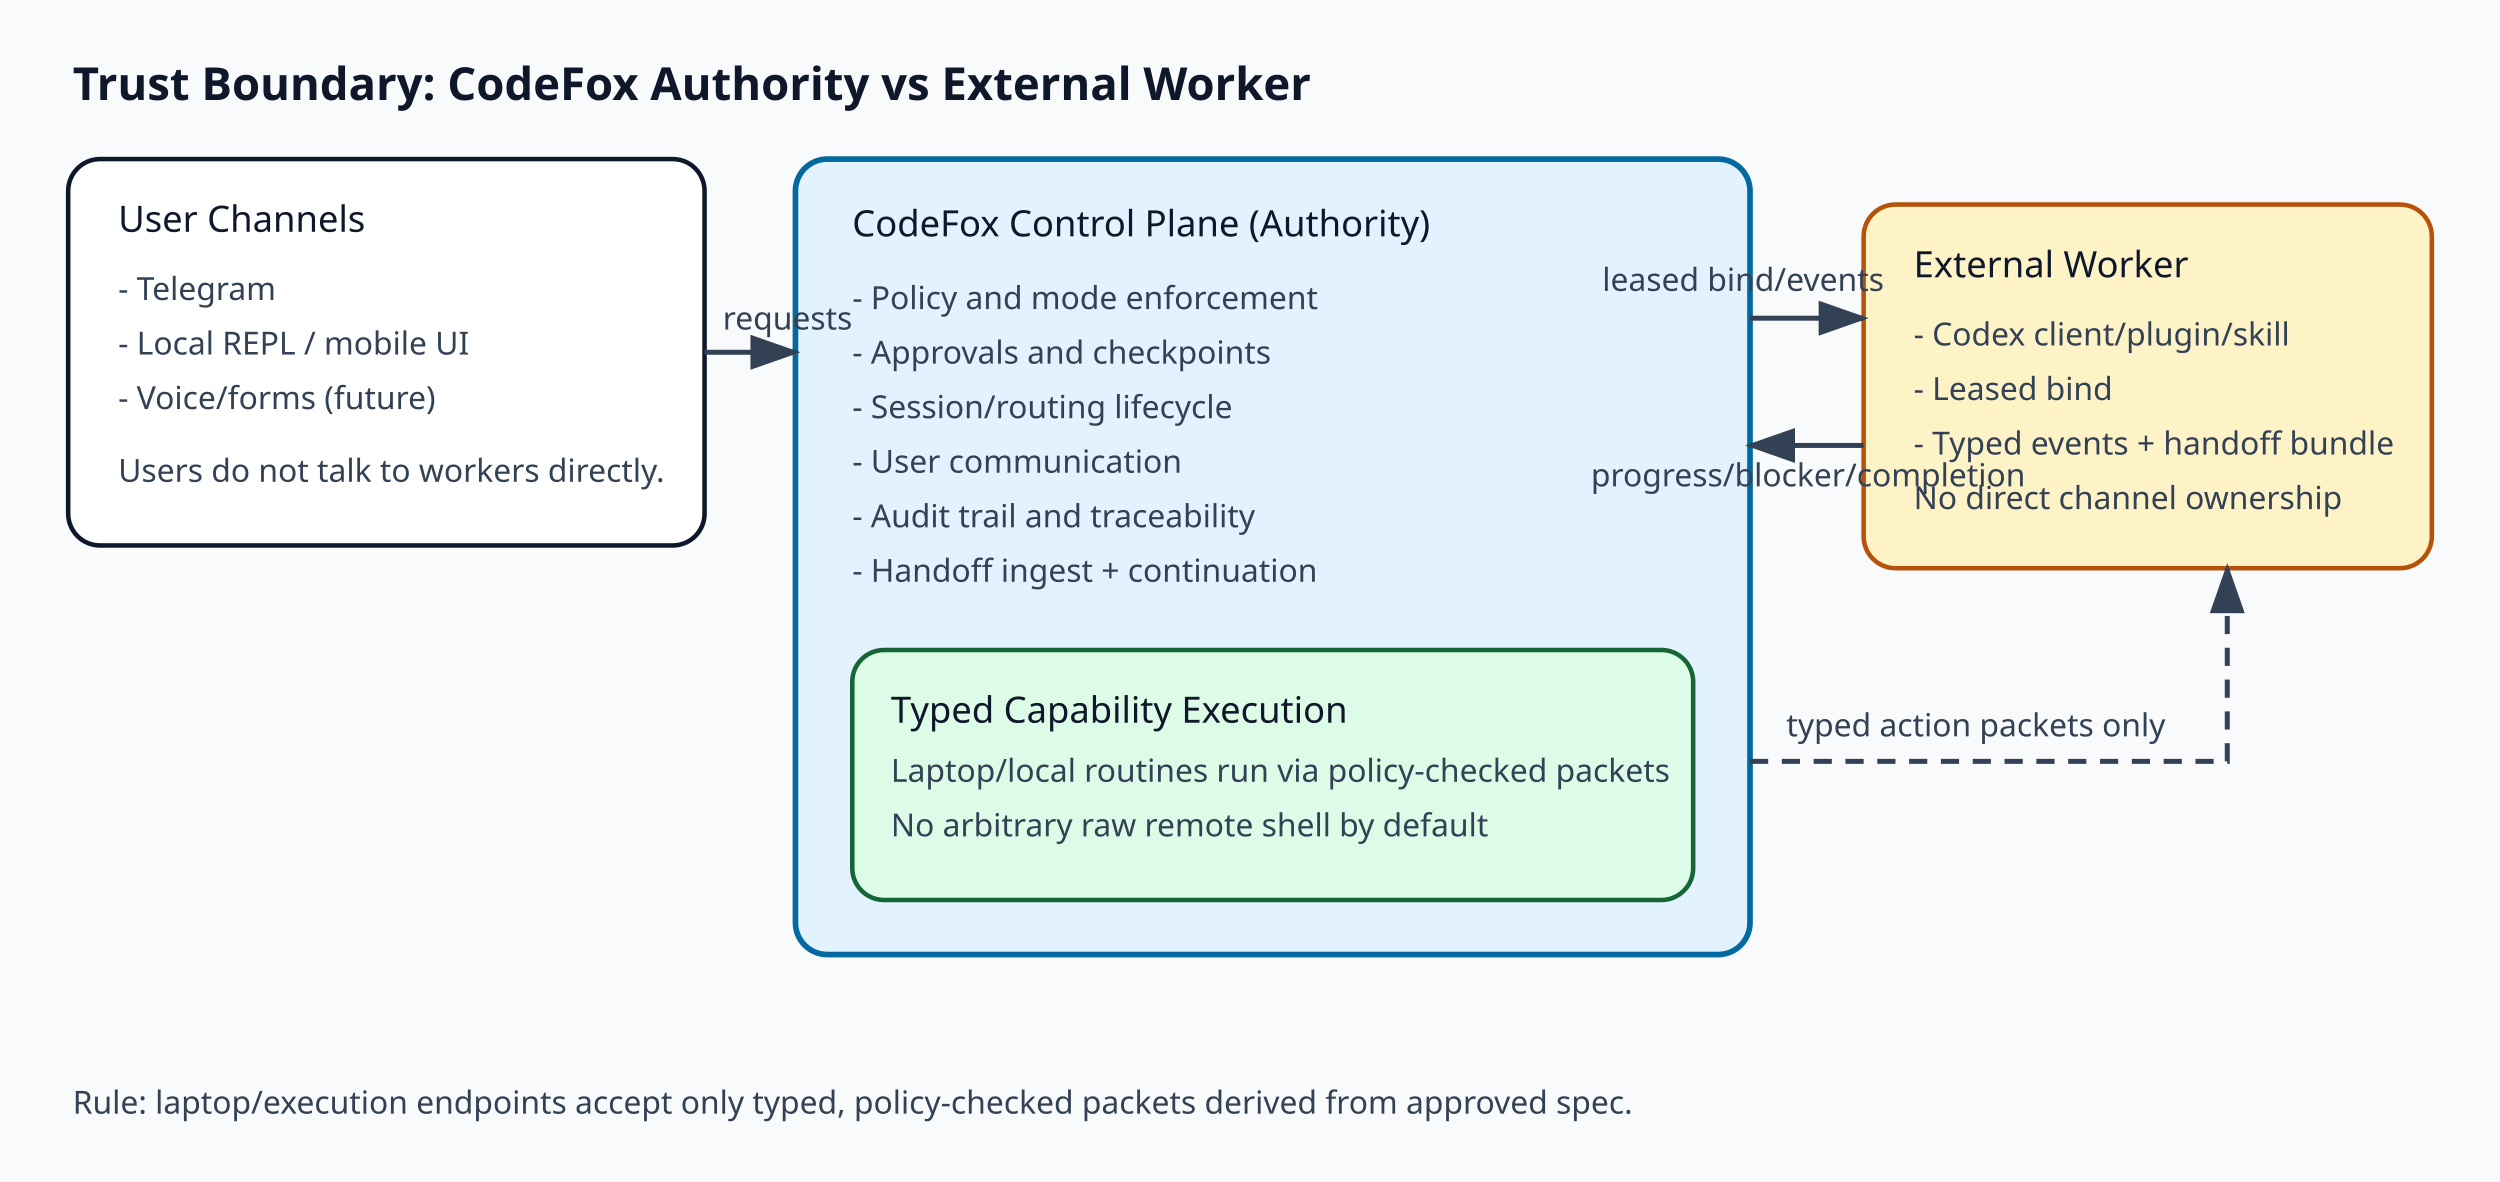
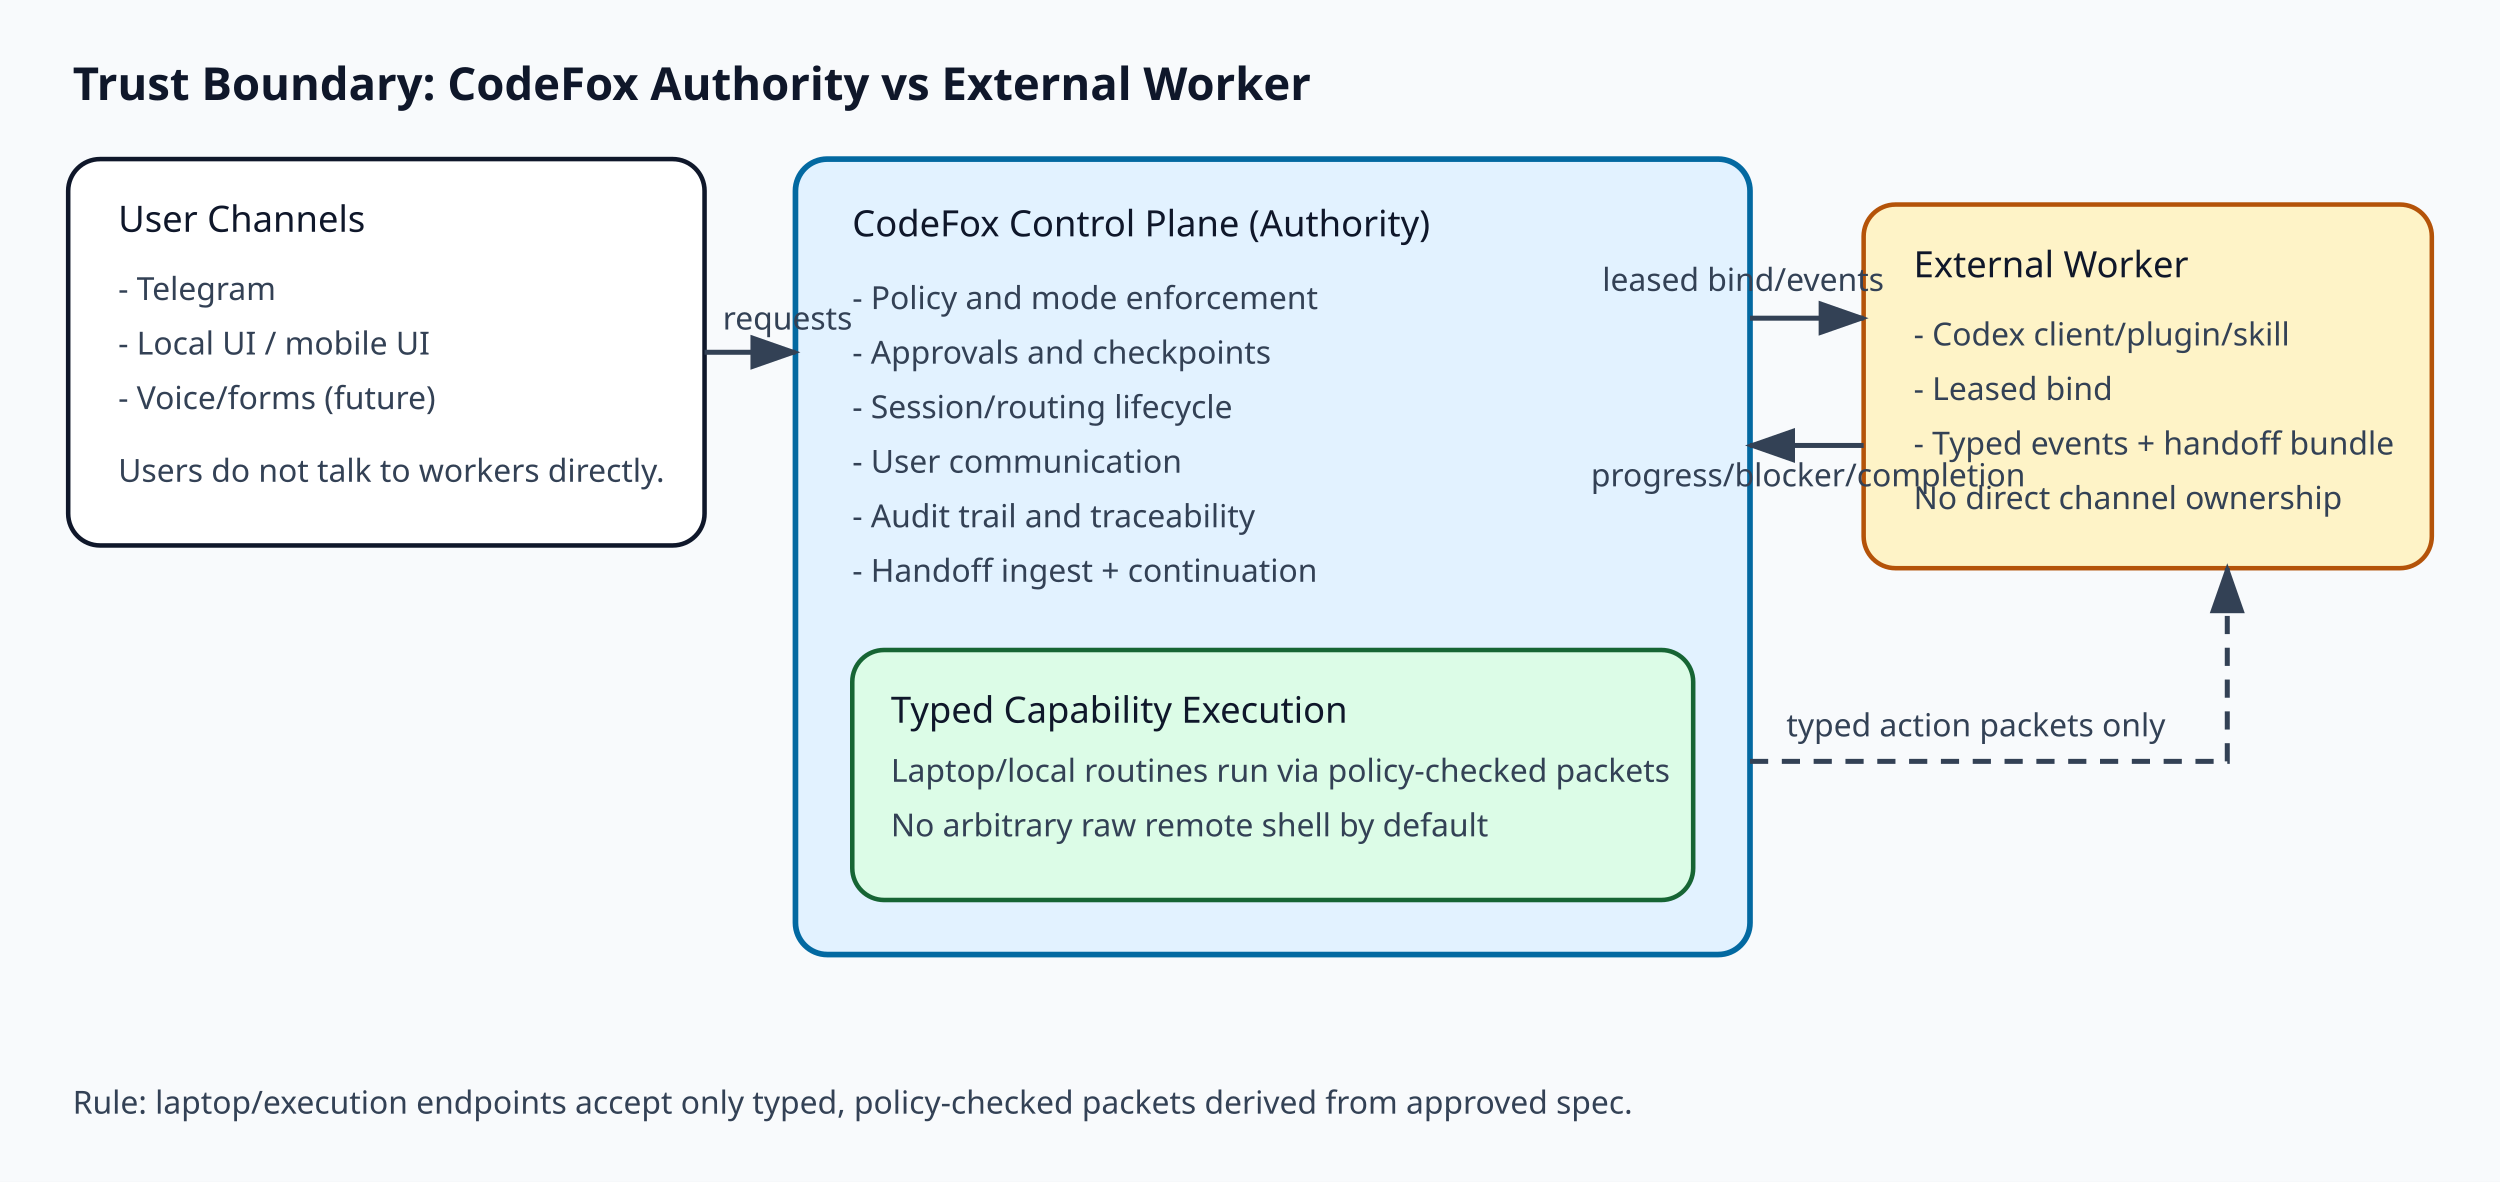
<svg xmlns="http://www.w3.org/2000/svg" width="1100" height="520" viewBox="0 0 1100 520" role="img" aria-labelledby="title desc">
  <defs>
    <style>
      .bg { fill: #f8fafc; }
      .panel { fill: #ffffff; stroke: #0f172a; stroke-width: 2; rx: 14; }
      .codefox { fill: #e2f2ff; stroke: #0369a1; stroke-width: 2.5; rx: 14; }
      .worker { fill: #fef3c7; stroke: #b45309; stroke-width: 2; rx: 14; }
      .local { fill: #dcfce7; stroke: #166534; stroke-width: 2; rx: 14; }
      .text { font: 16px sans-serif; fill: #0f172a; }
      .small { font: 14px sans-serif; fill: #334155; }
      .title { font: 20px sans-serif; font-weight: 700; fill: #0f172a; }
      .arrow { stroke: #334155; stroke-width: 2.2; fill: none; marker-end: url(#arrowhead); }
      .dashed { stroke-dasharray: 8 6; }
    </style>
    <marker id="arrowhead" markerWidth="10" markerHeight="7" refX="9" refY="3.5" orient="auto">
      <polygon points="0 0, 10 3.5, 0 7" fill="#334155" />
    </marker>
  </defs>
  <rect class="bg" x="0" y="0" width="1100" height="520" />
  <text class="title" x="32" y="44">Trust Boundary: CodeFox Authority vs External Worker</text>
  <rect class="panel" x="30" y="70" width="280" height="170" />
  <text class="text" x="52" y="102">User Channels</text>
  <text class="small" x="52" y="132">- Telegram</text>
-   <text class="small" x="52" y="156">- Local REPL / mobile UI</text>
+   <text class="small" x="52" y="156">- Local UI / mobile UI</text>
  <text class="small" x="52" y="180">- Voice/forms (future)</text>
  <text class="small" x="52" y="212">Users do not talk to workers directly.</text>
  <rect class="codefox" x="350" y="70" width="420" height="350" />
  <text class="text" x="375" y="104">CodeFox Control Plane (Authority)</text>
  <text class="small" x="375" y="136">- Policy and mode enforcement</text>
  <text class="small" x="375" y="160">- Approvals and checkpoints</text>
  <text class="small" x="375" y="184">- Session/routing lifecycle</text>
  <text class="small" x="375" y="208">- User communication</text>
  <text class="small" x="375" y="232">- Audit trail and traceability</text>
  <text class="small" x="375" y="256">- Handoff ingest + continuation</text>
  <rect class="local" x="375" y="286" width="370" height="110" />
  <text class="text" x="392" y="318">Typed Capability Execution</text>
  <text class="small" x="392" y="344">Laptop/local routines run via policy-checked packets</text>
  <text class="small" x="392" y="368">No arbitrary raw remote shell by default</text>
  <rect class="worker" x="820" y="90" width="250" height="160" />
  <text class="text" x="842" y="122">External Worker</text>
  <text class="small" x="842" y="152">- Codex client/plugin/skill</text>
  <text class="small" x="842" y="176">- Leased bind</text>
  <text class="small" x="842" y="200">- Typed events + handoff bundle</text>
  <text class="small" x="842" y="224">No direct channel ownership</text>
  <path class="arrow" d="M310 155 L350 155" />
  <text class="small" x="318" y="145">requests</text>
  <path class="arrow" d="M770 140 L820 140" />
  <text class="small" x="705" y="128">leased bind/events</text>
  <path class="arrow" d="M820 196 L770 196" />
  <text class="small" x="700" y="214">progress/blocker/completion</text>
  <path class="arrow dashed" d="M770 335 L980 335 L980 250" />
  <text class="small" x="786" y="324">typed action packets only</text>
  <text class="small" x="32" y="490">Rule: laptop/execution endpoints accept only typed, policy-checked packets derived from approved spec.</text>
</svg>
